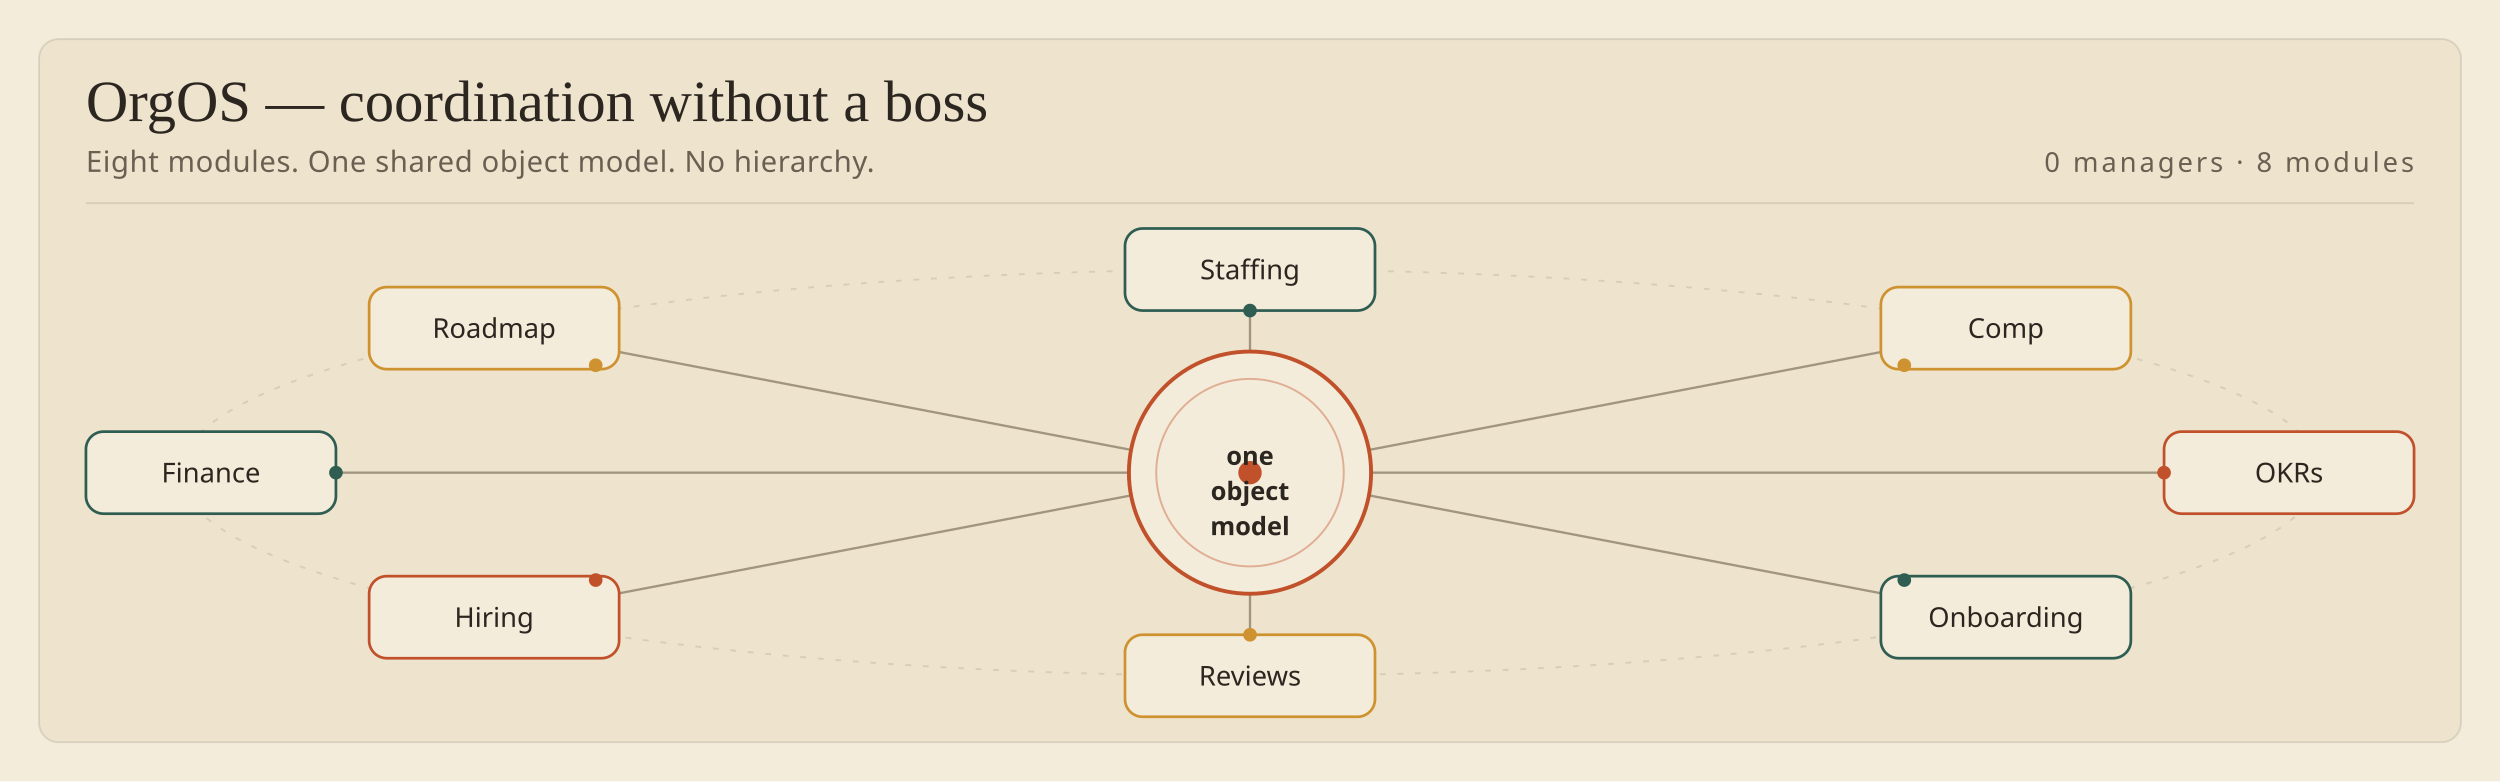
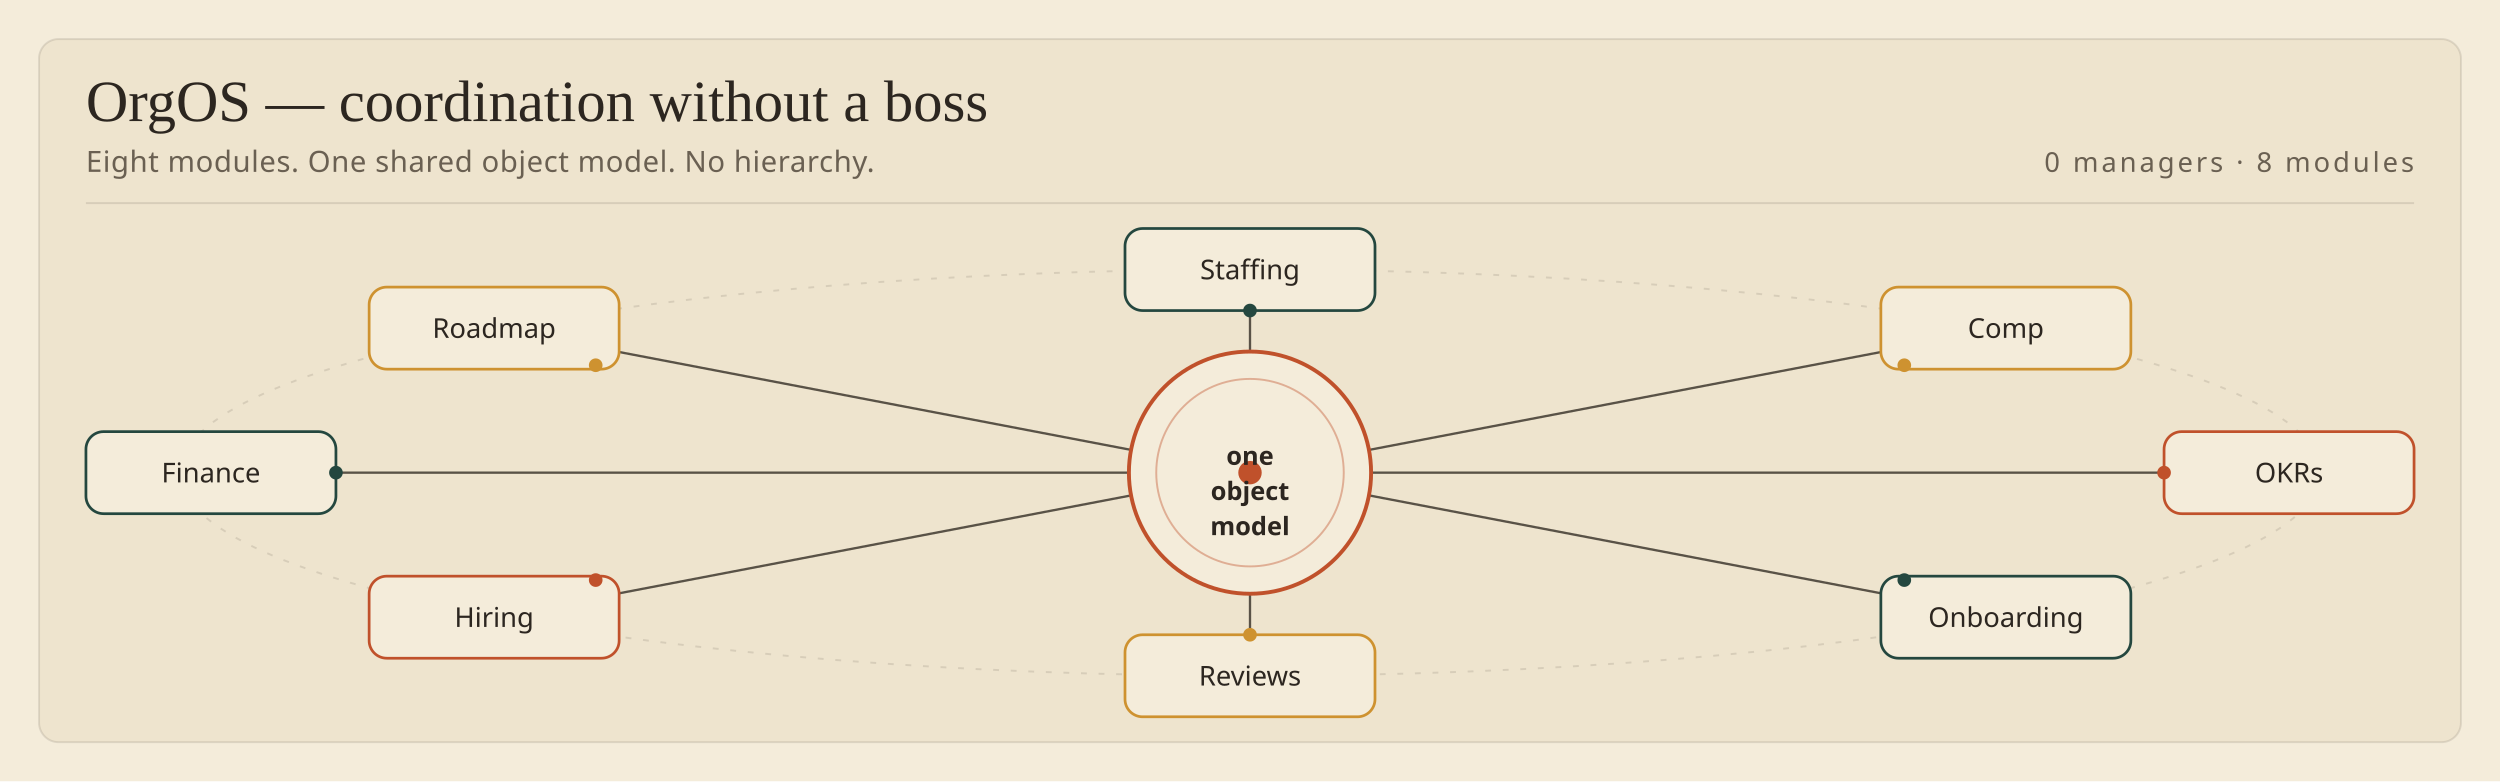
<svg xmlns="http://www.w3.org/2000/svg" viewBox="0 0 1280 400" preserveAspectRatio="xMidYMid meet" role="img" aria-labelledby="t d">
  <defs>
    <style>
      .hd{font-family:Georgia,'Times New Roman',serif}
      .lb{font-family:ui-sans-serif,system-ui,sans-serif}
    </style>
  </defs>
  <rect x="0" y="0" width="1280" height="400" fill="#F4ECDA" />
  <rect x="20" y="20" width="1240" height="360" rx="10" fill="#EEE4CE" stroke="rgba(44,38,32,0.12)" stroke-width="1" />
  <text x="44" y="62" class="hd" font-size="30" fill="#2C2620">OrgOS — coordination without a boss</text>
  <text x="44" y="88" class="lb" font-size="15" letter-spacing="0.3" fill="#6A6052">Eight modules. One shared object model. No hierarchy.</text>
  <line x1="44" y1="104" x2="1236" y2="104" stroke="rgba(44,38,32,0.12)" stroke-width="1" />
  <ellipse cx="640" cy="242" rx="548" ry="104" fill="none" stroke="rgba(44,38,32,0.12)" stroke-width="1" stroke-dasharray="3 6" />
-   <g stroke="#998D78" stroke-width="1.2" fill="none" opacity="0.9">
+   <g stroke="#494338" stroke-width="1.2" fill="none" opacity="0.9">
    <line x1="640" y1="242" x2="640" y2="138" />
    <line x1="640" y1="242" x2="1027" y2="168" />
    <line x1="640" y1="242" x2="1188" y2="242" />
    <line x1="640" y1="242" x2="1027" y2="316" />
    <line x1="640" y1="242" x2="640" y2="346" />
    <line x1="640" y1="242" x2="253" y2="316" />
    <line x1="640" y1="242" x2="92" y2="242" />
    <line x1="640" y1="242" x2="253" y2="168" />
  </g>
  <circle cx="640" cy="242" r="62" fill="#F4ECDA" stroke="#C0512B" stroke-width="2" />
  <circle cx="640" cy="242" r="48" fill="none" stroke="#C0512B" stroke-width="1" opacity="0.4" />
  <circle cx="640" cy="242" r="6" fill="#C0512B" />
  <text x="640" y="238" text-anchor="middle" class="lb" font-size="13" font-weight="600" fill="#2C2620">one</text>
  <text x="640" y="256" text-anchor="middle" class="lb" font-size="13" font-weight="600" fill="#2C2620">object</text>
  <text x="640" y="274" text-anchor="middle" class="lb" font-size="13" font-weight="600" fill="#2C2620">model</text>
  <g>
-     <rect x="576" y="117" width="128" height="42" rx="9" fill="#F4ECDA" stroke="#2F5D52" stroke-width="1.4" />
-     <circle cx="640" cy="159" r="3.5" fill="#2F5D52" />
+     <rect x="576" y="117" width="128" height="42" rx="9" fill="#F4ECDA" stroke="#24473F" stroke-width="1.4" />
+     <circle cx="640" cy="159" r="3.5" fill="#24473F" />
    <text x="640" y="143" text-anchor="middle" class="lb" font-size="14" fill="#2C2620">Staffing</text>
  </g>
  <g>
    <rect x="963" y="147" width="128" height="42" rx="9" fill="#F4ECDA" stroke="#CE9230" stroke-width="1.4" />
    <circle cx="975" cy="187" r="3.5" fill="#CE9230" />
    <text x="1027" y="173" text-anchor="middle" class="lb" font-size="14" fill="#2C2620">Comp</text>
  </g>
  <g>
    <rect x="1108" y="221" width="128" height="42" rx="9" fill="#F4ECDA" stroke="#C0512B" stroke-width="1.4" />
    <circle cx="1108" cy="242" r="3.5" fill="#C0512B" />
    <text x="1172" y="247" text-anchor="middle" class="lb" font-size="14" fill="#2C2620">OKRs</text>
  </g>
  <g>
-     <rect x="963" y="295" width="128" height="42" rx="9" fill="#F4ECDA" stroke="#2F5D52" stroke-width="1.4" />
-     <circle cx="975" cy="297" r="3.5" fill="#2F5D52" />
+     <rect x="963" y="295" width="128" height="42" rx="9" fill="#F4ECDA" stroke="#24473F" stroke-width="1.4" />
+     <circle cx="975" cy="297" r="3.5" fill="#24473F" />
    <text x="1027" y="321" text-anchor="middle" class="lb" font-size="14" fill="#2C2620">Onboarding</text>
  </g>
  <g>
    <rect x="576" y="325" width="128" height="42" rx="9" fill="#F4ECDA" stroke="#CE9230" stroke-width="1.4" />
    <circle cx="640" cy="325" r="3.5" fill="#CE9230" />
    <text x="640" y="351" text-anchor="middle" class="lb" font-size="14" fill="#2C2620">Reviews</text>
  </g>
  <g>
    <rect x="189" y="295" width="128" height="42" rx="9" fill="#F4ECDA" stroke="#C0512B" stroke-width="1.4" />
    <circle cx="305" cy="297" r="3.5" fill="#C0512B" />
    <text x="253" y="321" text-anchor="middle" class="lb" font-size="14" fill="#2C2620">Hiring</text>
  </g>
  <g>
-     <rect x="44" y="221" width="128" height="42" rx="9" fill="#F4ECDA" stroke="#2F5D52" stroke-width="1.4" />
-     <circle cx="172" cy="242" r="3.5" fill="#2F5D52" />
+     <rect x="44" y="221" width="128" height="42" rx="9" fill="#F4ECDA" stroke="#24473F" stroke-width="1.4" />
+     <circle cx="172" cy="242" r="3.5" fill="#24473F" />
    <text x="108" y="247" text-anchor="middle" class="lb" font-size="14" fill="#2C2620">Finance</text>
  </g>
  <g>
    <rect x="189" y="147" width="128" height="42" rx="9" fill="#F4ECDA" stroke="#CE9230" stroke-width="1.4" />
    <circle cx="305" cy="187" r="3.5" fill="#CE9230" />
    <text x="253" y="173" text-anchor="middle" class="lb" font-size="14" fill="#2C2620">Roadmap</text>
  </g>
  <text x="1236" y="88" text-anchor="end" class="lb" font-size="14" letter-spacing="1.5" fill="#6A6052">0 managers · 8 modules</text>
</svg>
